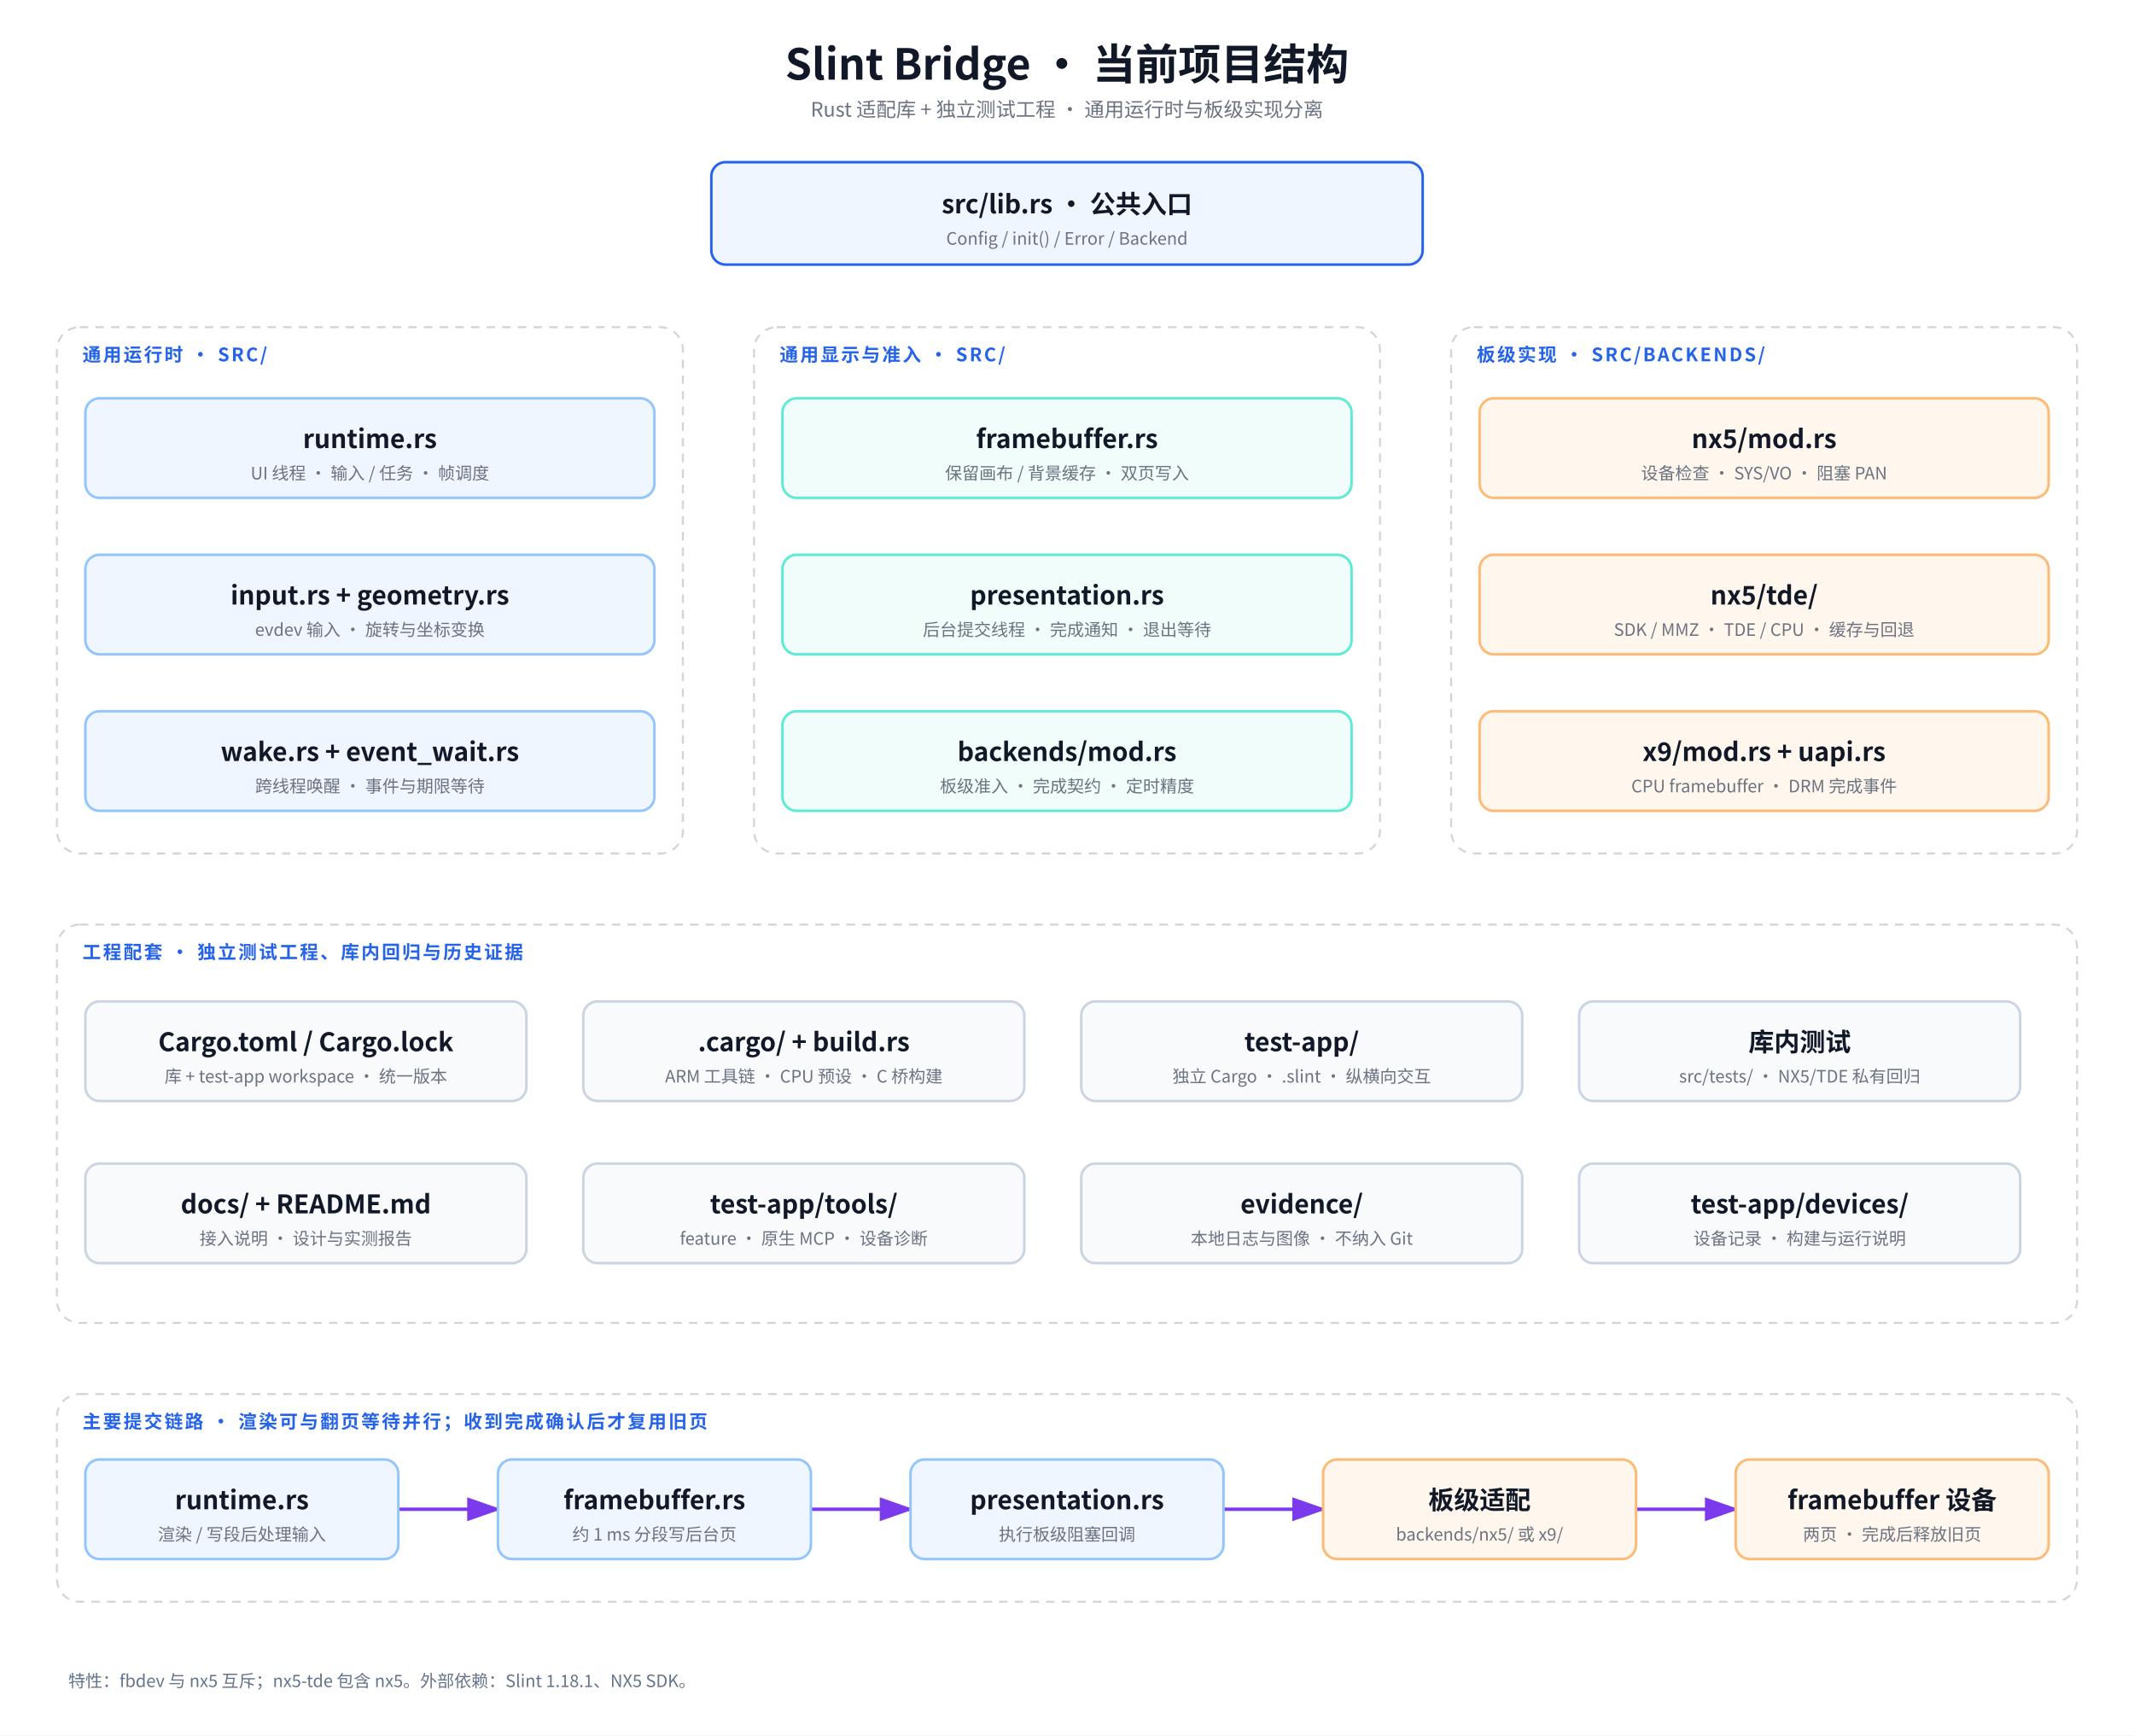
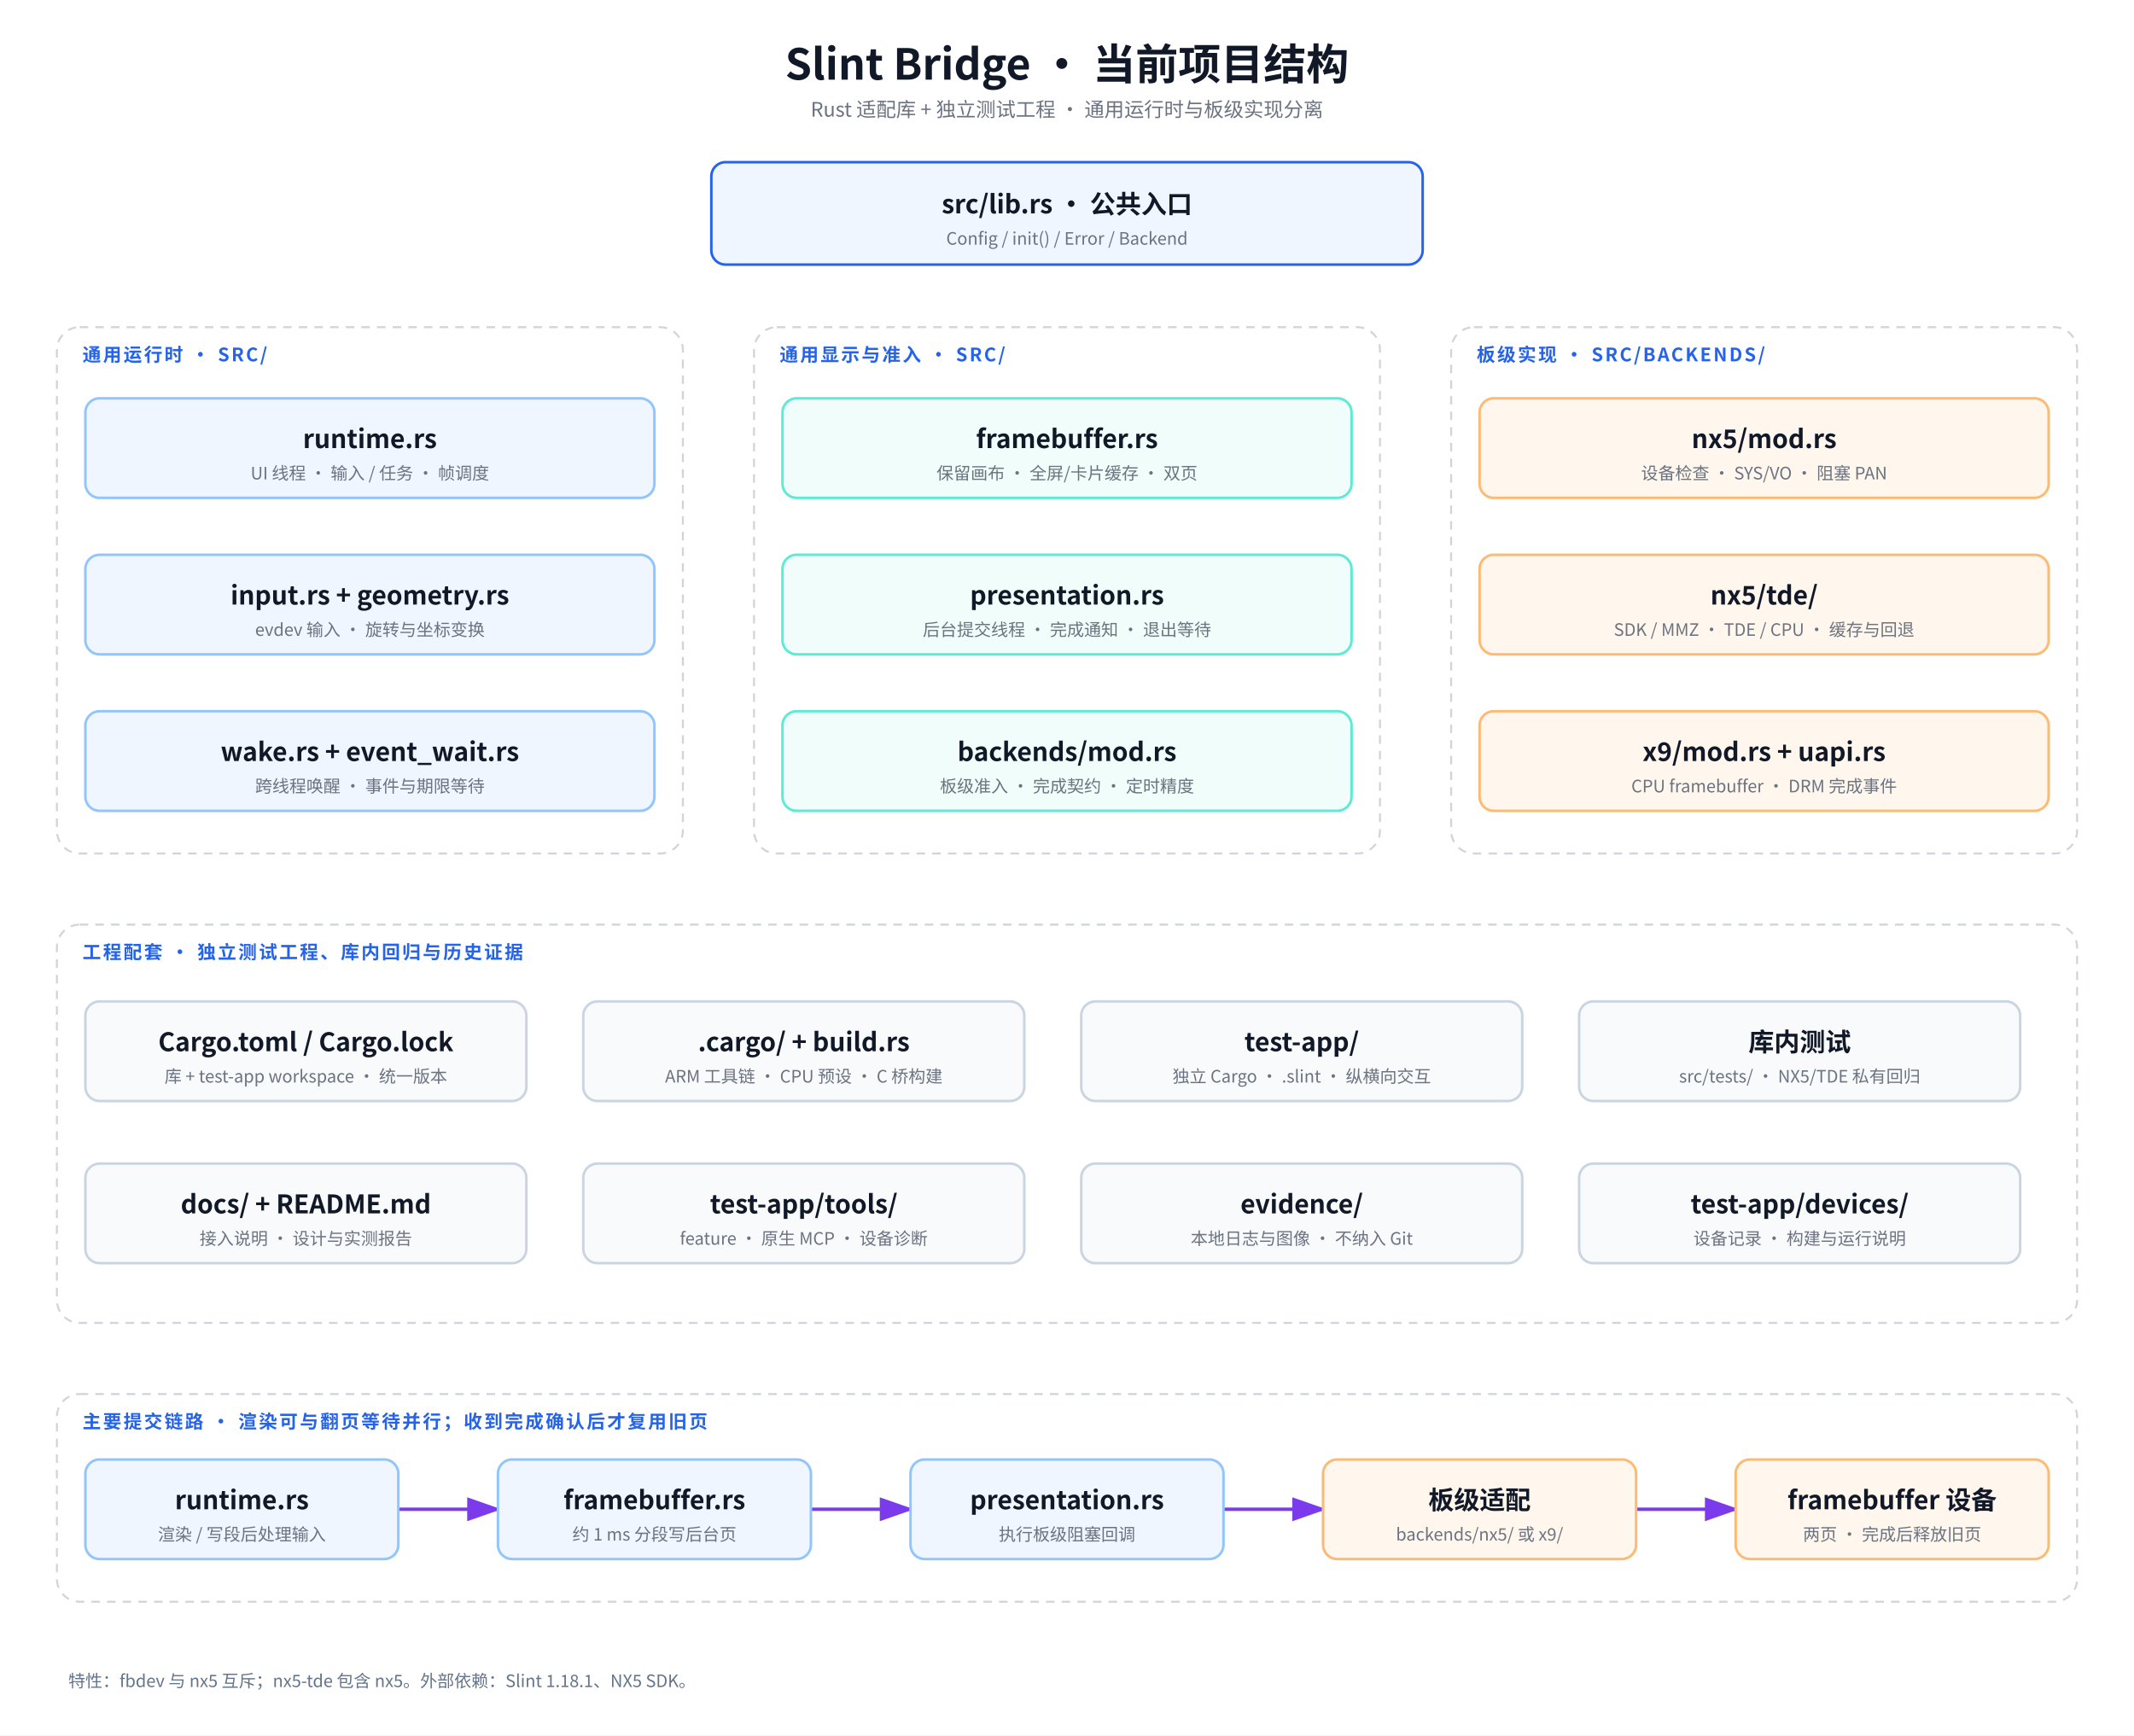
<svg xmlns="http://www.w3.org/2000/svg" viewBox="0 0 1500 1220" width="1500" height="1220" data-generator="fireworks-tech-graph" data-schema-version="1" data-text-metrics="heuristic-v1" data-style-id="1" data-visual-theme="Flat Icon" data-diagram-type="architecture" data-motion-scene="" data-semantic-profile="generic" data-semantic-valid="true" data-quality-profile="showcase" data-max-bends-per-edge="2" data-max-total-bends="8" data-max-route-stretch="1.35" data-max-bridged-crossings="0" data-min-node-gap="40.0" data-min-container-gutter="20.0" data-min-label-clearance="4.0" data-min-segment-length="16.0">
  <defs>
    <marker id="arrowA" markerWidth="10" markerHeight="7" refX="9" refY="3.5" orient="auto">
      <polygon points="0 0, 10 3.5, 0 7" fill="#7c3aed" />
    </marker>
    <marker id="arrowB" markerWidth="10" markerHeight="7" refX="9" refY="3.5" orient="auto">
      <polygon points="0 0, 10 3.5, 0 7" fill="#10b981" />
    </marker>
    <marker id="arrowC" markerWidth="10" markerHeight="7" refX="9" refY="3.5" orient="auto">
      <polygon points="0 0, 10 3.5, 0 7" fill="#2563eb" />
    </marker>
    <marker id="arrowE" markerWidth="10" markerHeight="7" refX="9" refY="3.5" orient="auto">
      <polygon points="0 0, 10 3.5, 0 7" fill="#f97316" />
    </marker>
    <marker id="arrowF" markerWidth="10" markerHeight="7" refX="9" refY="3.5" orient="auto">
      <polygon points="0 0, 10 3.5, 0 7" fill="#7c3aed" />
    </marker>
    <marker id="arrowG" markerWidth="10" markerHeight="7" refX="9" refY="3.5" orient="auto">
      <polygon points="0 0, 10 3.5, 0 7" fill="#ef4444" />
    </marker>
    <marker id="arrowH" markerWidth="10" markerHeight="7" refX="9" refY="3.5" orient="auto">
      <polygon points="0 0, 10 3.5, 0 7" fill="#6b7280" />
    </marker>
    <filter id="shadowSoft" x="-20%" y="-20%" width="140%" height="160%">
      <feDropShadow dx="0" dy="3" stdDeviation="6" flood-color="#0f172a" flood-opacity="0.12" />
    </filter>
    <filter id="shadowGlass" x="-20%" y="-20%" width="140%" height="160%">
      <feDropShadow dx="0" dy="10" stdDeviation="16" flood-color="#020617" flood-opacity="0.28" />
    </filter>
    <style>
    text { font-family: 'Noto Sans CJK SC', 'PingFang SC', 'Microsoft YaHei', sans-serif; }
    .title { font-size: 30px; font-weight: 700; fill: #111827; }
    .subtitle { font-size: 14px; font-weight: 500; fill: #6b7280; }
    .section { font-size: 13px; font-weight: 700; fill: #2563eb; letter-spacing: 1.4px; }
    .section-sub { font-size: 12px; font-weight: 500; fill: #64748b; }
    .node-title { font-weight: 700; fill: #111827; }
    .node-sub { font-weight: 500; fill: #6b7280; }
    .node-type { font-size: 12px; font-weight: 700; fill: #64748b; letter-spacing: 0.08em; }
    .arrow-label { font-size: 12px; font-weight: 600; fill: #6b7280; }
    .legend { font-size: 12px; font-weight: 500; fill: #6b7280; }
    .footnote { font-size: 12px; font-weight: 500; fill: #64748b; }
    .metric-label { font-size: 8.5px; font-weight: 700; fill: #64748b; text-transform: uppercase; }
    .metric-value { font-size: 9.5px; font-weight: 700; fill: #111827; }
    </style>
  </defs>
  <rect data-graph-role="background" width="1500.0" height="1220.0" fill="#ffffff" />
  <text x="750.0" y="56" text-anchor="middle" class="title">Slint Bridge · 当前项目结构</text>
  <text x="750.0" y="82" text-anchor="middle" class="subtitle">Rust 适配库 + 独立测试工程 · 通用运行时与板级实现分离</text>
  <g id="runtime_group" data-graph-role="container" data-container-id="runtime_group" data-semantic-role="boundary" data-graph-bounds="40,230,480,600">
    <rect data-graph-role="container" x="40.0" y="230.0" width="440.0" height="370.0" rx="16.0" fill="none" stroke="#d1d5db" stroke-width="1.4" stroke-dasharray="6 5" />
    <text x="58.0" y="254.0" class="section">通用运行时 · SRC/</text>
    <rect id="runtime_group-header" data-graph-role="reserved" data-reserved-kind="container-header" x="48" y="236" width="142.06" height="30" fill="none" stroke="none" />
  </g>
  <g id="display_group" data-graph-role="container" data-container-id="display_group" data-semantic-role="boundary" data-graph-bounds="530,230,970,600">
    <rect data-graph-role="container" x="530.0" y="230.0" width="440.0" height="370.0" rx="16.0" fill="none" stroke="#d1d5db" stroke-width="1.4" stroke-dasharray="6 5" />
    <text x="548.0" y="254.0" class="section">通用显示与准入 · SRC/</text>
    <rect id="display_group-header" data-graph-role="reserved" data-reserved-kind="container-header" x="538" y="236" width="168.06" height="30" fill="none" stroke="none" />
  </g>
  <g id="nx5_group" data-graph-role="container" data-container-id="nx5_group" data-semantic-role="boundary" data-graph-bounds="1020,230,1460,600">
    <rect data-graph-role="container" x="1020.0" y="230.0" width="440.0" height="370.0" rx="16.0" fill="none" stroke="#d1d5db" stroke-width="1.4" stroke-dasharray="6 5" />
    <text x="1038.0" y="254.0" class="section">板级实现 · SRC/BACKENDS/</text>
    <rect id="nx5_group-header" data-graph-role="reserved" data-reserved-kind="container-header" x="1028" y="236" width="196.92" height="30" fill="none" stroke="none" />
  </g>
  <g id="support" data-graph-role="container" data-container-id="support" data-semantic-role="boundary" data-graph-bounds="40,650,1460,930">
    <rect data-graph-role="container" x="40.0" y="650.0" width="1420.0" height="280.0" rx="16.0" fill="none" stroke="#d1d5db" stroke-width="1.4" stroke-dasharray="6 5" />
    <text x="58.0" y="674.0" class="section">工程配套 · 独立测试工程、库内回归与历史证据</text>
    <rect id="support-header" data-graph-role="reserved" data-reserved-kind="container-header" x="48" y="656" width="306.9" height="30" fill="none" stroke="none" />
  </g>
  <g id="flow" data-graph-role="container" data-container-id="flow" data-semantic-role="boundary" data-graph-bounds="40,980,1460,1126">
    <rect data-graph-role="container" x="40.0" y="980.0" width="1420.0" height="146.0" rx="16.0" fill="none" stroke="#d1d5db" stroke-width="1.4" stroke-dasharray="6 5" />
    <text x="58.0" y="1004.0" class="section">主要提交链路 · 渲染可与翻页等待并行；收到完成确认后才复用旧页</text>
    <rect id="flow-header" data-graph-role="reserved" data-reserved-kind="container-header" x="48" y="986" width="423.9" height="30" fill="none" stroke="none" />
  </g>
  <path id="flow_rt_flow_fb" data-graph-role="edge" data-edge-id="flow_rt_flow_fb" data-source="flow_rt" data-target="flow_fb" data-edge-kind="flow" data-topic-id="" data-flow="control" data-motion-role="" data-motion-stage="" data-motion-order="" data-protocol="" data-via="" data-critical-path-id="" data-critical-hop="" data-critical-hops="" data-critical="false" data-bends="0" data-route-stretch="1.0" data-bridges="" d="M 280,1061 L 350,1061" fill="none" stroke="#7c3aed" stroke-width="2.4" stroke-linecap="round" stroke-linejoin="round" marker-end="url(#arrowA)" />
  <path id="flow_fb_flow_pr" data-graph-role="edge" data-edge-id="flow_fb_flow_pr" data-source="flow_fb" data-target="flow_pr" data-edge-kind="flow" data-topic-id="" data-flow="control" data-motion-role="" data-motion-stage="" data-motion-order="" data-protocol="" data-via="" data-critical-path-id="" data-critical-hop="" data-critical-hops="" data-critical="false" data-bends="0" data-route-stretch="1.0" data-bridges="" d="M 570,1061 L 640,1061" fill="none" stroke="#7c3aed" stroke-width="2.4" stroke-linecap="round" stroke-linejoin="round" marker-end="url(#arrowA)" />
  <path id="flow_pr_flow_nx" data-graph-role="edge" data-edge-id="flow_pr_flow_nx" data-source="flow_pr" data-target="flow_nx" data-edge-kind="flow" data-topic-id="" data-flow="control" data-motion-role="" data-motion-stage="" data-motion-order="" data-protocol="" data-via="" data-critical-path-id="" data-critical-hop="" data-critical-hops="" data-critical="false" data-bends="0" data-route-stretch="1.0" data-bridges="" d="M 860,1061 L 930,1061" fill="none" stroke="#7c3aed" stroke-width="2.4" stroke-linecap="round" stroke-linejoin="round" marker-end="url(#arrowA)" />
  <path id="flow_nx_flow_dev" data-graph-role="edge" data-edge-id="flow_nx_flow_dev" data-source="flow_nx" data-target="flow_dev" data-edge-kind="flow" data-topic-id="" data-flow="control" data-motion-role="" data-motion-stage="" data-motion-order="" data-protocol="" data-via="" data-critical-path-id="" data-critical-hop="" data-critical-hops="" data-critical="false" data-bends="0" data-route-stretch="1.0" data-bridges="" d="M 1150,1061 L 1220,1061" fill="none" stroke="#7c3aed" stroke-width="2.4" stroke-linecap="round" stroke-linejoin="round" marker-end="url(#arrowA)" />
  <g id="node-public" data-graph-role="node" data-node-id="public" data-semantic-role="rect" data-motion-role="" data-motion-stage="" data-motion-order="" data-parent="" data-deployment-id="" data-topic-id="" data-span-id="" data-station-order="" data-status="" data-start-ms="" data-duration-ms="" data-parent-span="" data-graph-bounds="500,114,1000,186">
    <rect x="500.0" y="114.0" width="500.0" height="72.0" rx="10.0" fill="#eff6ff" stroke="#2563eb" stroke-width="1.8" />
    <text data-text-role="title" data-full-text="src/lib.rs · 公共入口" data-text-max-width="476.0" x="750.0" y="150.0" text-anchor="middle" class="node-title" font-size="18">src/lib.rs · 公共入口</text>
    <text data-text-role="subtitle" data-full-text="Config / init() / Error / Backend" data-text-max-width="476.0" x="750.0" y="172.0" text-anchor="middle" class="node-sub" font-size="12">Config / init() / Error / Backend</text>
  </g>
  <g id="node-runtime" data-graph-role="node" data-node-id="runtime" data-semantic-role="rect" data-motion-role="" data-motion-stage="" data-motion-order="" data-parent="" data-deployment-id="" data-topic-id="" data-span-id="" data-station-order="" data-status="" data-start-ms="" data-duration-ms="" data-parent-span="" data-graph-bounds="60,280,460,350">
    <rect x="60.0" y="280.0" width="400.0" height="70.0" rx="10.0" fill="#eff6ff" stroke="#93c5fd" stroke-width="1.8" />
    <text data-text-role="title" data-full-text="runtime.rs" data-text-max-width="376.0" x="260.0" y="315.0" text-anchor="middle" class="node-title" font-size="18">runtime.rs</text>
    <text data-text-role="subtitle" data-full-text="UI 线程 · 输入 / 任务 · 帧调度" data-text-max-width="376.0" x="260.0" y="337.0" text-anchor="middle" class="node-sub" font-size="12">UI 线程 · 输入 / 任务 · 帧调度</text>
  </g>
  <g id="node-input" data-graph-role="node" data-node-id="input" data-semantic-role="rect" data-motion-role="" data-motion-stage="" data-motion-order="" data-parent="" data-deployment-id="" data-topic-id="" data-span-id="" data-station-order="" data-status="" data-start-ms="" data-duration-ms="" data-parent-span="" data-graph-bounds="60,390,460,460">
    <rect x="60.0" y="390.0" width="400.0" height="70.0" rx="10.0" fill="#eff6ff" stroke="#93c5fd" stroke-width="1.8" />
    <text data-text-role="title" data-full-text="input.rs + geometry.rs" data-text-max-width="376.0" x="260.0" y="425.0" text-anchor="middle" class="node-title" font-size="18">input.rs + geometry.rs</text>
    <text data-text-role="subtitle" data-full-text="evdev 输入 · 旋转与坐标变换" data-text-max-width="376.0" x="260.0" y="447.0" text-anchor="middle" class="node-sub" font-size="12">evdev 输入 · 旋转与坐标变换</text>
  </g>
  <g id="node-wake" data-graph-role="node" data-node-id="wake" data-semantic-role="rect" data-motion-role="" data-motion-stage="" data-motion-order="" data-parent="" data-deployment-id="" data-topic-id="" data-span-id="" data-station-order="" data-status="" data-start-ms="" data-duration-ms="" data-parent-span="" data-graph-bounds="60,500,460,570">
    <rect x="60.0" y="500.0" width="400.0" height="70.0" rx="10.0" fill="#eff6ff" stroke="#93c5fd" stroke-width="1.8" />
    <text data-text-role="title" data-full-text="wake.rs + event_wait.rs" data-text-max-width="376.0" x="260.0" y="535.0" text-anchor="middle" class="node-title" font-size="18">wake.rs + event_wait.rs</text>
    <text data-text-role="subtitle" data-full-text="跨线程唤醒 · 事件与期限等待" data-text-max-width="376.0" x="260.0" y="557.0" text-anchor="middle" class="node-sub" font-size="12">跨线程唤醒 · 事件与期限等待</text>
  </g>
  <g id="node-framebuffer" data-graph-role="node" data-node-id="framebuffer" data-semantic-role="rect" data-motion-role="" data-motion-stage="" data-motion-order="" data-parent="" data-deployment-id="" data-topic-id="" data-span-id="" data-station-order="" data-status="" data-start-ms="" data-duration-ms="" data-parent-span="" data-graph-bounds="550,280,950,350">
    <rect x="550.0" y="280.0" width="400.0" height="70.0" rx="10.0" fill="#f0fdfa" stroke="#5eead4" stroke-width="1.8" />
    <text data-text-role="title" data-full-text="framebuffer.rs" data-text-max-width="376.0" x="750.0" y="315.0" text-anchor="middle" class="node-title" font-size="18">framebuffer.rs</text>
-     <text data-text-role="subtitle" data-full-text="保留画布 / 背景缓存 · 双页写入" data-text-max-width="376.0" x="750.0" y="337.0" text-anchor="middle" class="node-sub" font-size="12">保留画布 / 背景缓存 · 双页写入</text>
+     <text data-text-role="subtitle" data-full-text="保留画布 · 全屏/卡片缓存 · 双页" data-text-max-width="376.0" x="750.0" y="337.0" text-anchor="middle" class="node-sub" font-size="12">保留画布 · 全屏/卡片缓存 · 双页</text>
  </g>
  <g id="node-presentation" data-graph-role="node" data-node-id="presentation" data-semantic-role="rect" data-motion-role="" data-motion-stage="" data-motion-order="" data-parent="" data-deployment-id="" data-topic-id="" data-span-id="" data-station-order="" data-status="" data-start-ms="" data-duration-ms="" data-parent-span="" data-graph-bounds="550,390,950,460">
    <rect x="550.0" y="390.0" width="400.0" height="70.0" rx="10.0" fill="#f0fdfa" stroke="#5eead4" stroke-width="1.8" />
    <text data-text-role="title" data-full-text="presentation.rs" data-text-max-width="376.0" x="750.0" y="425.0" text-anchor="middle" class="node-title" font-size="18">presentation.rs</text>
    <text data-text-role="subtitle" data-full-text="后台提交线程 · 完成通知 · 退出等待" data-text-max-width="376.0" x="750.0" y="447.0" text-anchor="middle" class="node-sub" font-size="12">后台提交线程 · 完成通知 · 退出等待</text>
  </g>
  <g id="node-admission" data-graph-role="node" data-node-id="admission" data-semantic-role="rect" data-motion-role="" data-motion-stage="" data-motion-order="" data-parent="" data-deployment-id="" data-topic-id="" data-span-id="" data-station-order="" data-status="" data-start-ms="" data-duration-ms="" data-parent-span="" data-graph-bounds="550,500,950,570">
    <rect x="550.0" y="500.0" width="400.0" height="70.0" rx="10.0" fill="#f0fdfa" stroke="#5eead4" stroke-width="1.8" />
    <text data-text-role="title" data-full-text="backends/mod.rs" data-text-max-width="376.0" x="750.0" y="535.0" text-anchor="middle" class="node-title" font-size="18">backends/mod.rs</text>
    <text data-text-role="subtitle" data-full-text="板级准入 · 完成契约 · 定时精度" data-text-max-width="376.0" x="750.0" y="557.0" text-anchor="middle" class="node-sub" font-size="12">板级准入 · 完成契约 · 定时精度</text>
  </g>
  <g id="node-nx5" data-graph-role="node" data-node-id="nx5" data-semantic-role="rect" data-motion-role="" data-motion-stage="" data-motion-order="" data-parent="" data-deployment-id="" data-topic-id="" data-span-id="" data-station-order="" data-status="" data-start-ms="" data-duration-ms="" data-parent-span="" data-graph-bounds="1040,280,1440,350">
    <rect x="1040.0" y="280.0" width="400.0" height="70.0" rx="10.0" fill="#fff7ed" stroke="#fdba74" stroke-width="1.8" />
    <text data-text-role="title" data-full-text="nx5/mod.rs" data-text-max-width="376.0" x="1240.0" y="315.0" text-anchor="middle" class="node-title" font-size="18">nx5/mod.rs</text>
    <text data-text-role="subtitle" data-full-text="设备检查 · SYS/VO · 阻塞 PAN" data-text-max-width="376.0" x="1240.0" y="337.0" text-anchor="middle" class="node-sub" font-size="12">设备检查 · SYS/VO · 阻塞 PAN</text>
  </g>
  <g id="node-tde" data-graph-role="node" data-node-id="tde" data-semantic-role="rect" data-motion-role="" data-motion-stage="" data-motion-order="" data-parent="" data-deployment-id="" data-topic-id="" data-span-id="" data-station-order="" data-status="" data-start-ms="" data-duration-ms="" data-parent-span="" data-graph-bounds="1040,390,1440,460">
    <rect x="1040.0" y="390.0" width="400.0" height="70.0" rx="10.0" fill="#fff7ed" stroke="#fdba74" stroke-width="1.8" />
    <text data-text-role="title" data-full-text="nx5/tde/" data-text-max-width="376.0" x="1240.0" y="425.0" text-anchor="middle" class="node-title" font-size="18">nx5/tde/</text>
    <text data-text-role="subtitle" data-full-text="SDK / MMZ · TDE / CPU · 缓存与回退" data-text-max-width="376.0" x="1240.0" y="447.0" text-anchor="middle" class="node-sub" font-size="12">SDK / MMZ · TDE / CPU · 缓存与回退</text>
  </g>
  <g id="node-native" data-graph-role="node" data-node-id="native" data-semantic-role="rect" data-motion-role="" data-motion-stage="" data-motion-order="" data-parent="" data-deployment-id="" data-topic-id="" data-span-id="" data-station-order="" data-status="" data-start-ms="" data-duration-ms="" data-parent-span="" data-graph-bounds="1040,500,1440,570">
    <rect x="1040.0" y="500.0" width="400.0" height="70.0" rx="10.0" fill="#fff7ed" stroke="#fdba74" stroke-width="1.8" />
    <text data-text-role="title" data-full-text="x9/mod.rs + uapi.rs" data-text-max-width="376.0" x="1240.0" y="535.0" text-anchor="middle" class="node-title" font-size="18">x9/mod.rs + uapi.rs</text>
    <text data-text-role="subtitle" data-full-text="CPU framebuffer · DRM 完成事件" data-text-max-width="376.0" x="1240.0" y="557.0" text-anchor="middle" class="node-sub" font-size="12">CPU framebuffer · DRM 完成事件</text>
  </g>
  <g id="node-cargo" data-graph-role="node" data-node-id="cargo" data-semantic-role="rect" data-motion-role="" data-motion-stage="" data-motion-order="" data-parent="" data-deployment-id="" data-topic-id="" data-span-id="" data-station-order="" data-status="" data-start-ms="" data-duration-ms="" data-parent-span="" data-graph-bounds="60,704,370,774">
    <rect x="60.0" y="704.0" width="310.0" height="70.0" rx="10.0" fill="#f8fafc" stroke="#cbd5e1" stroke-width="1.8" />
    <text data-text-role="title" data-full-text="Cargo.toml / Cargo.lock" data-text-max-width="286.0" x="215.0" y="739.0" text-anchor="middle" class="node-title" font-size="18">Cargo.toml / Cargo.lock</text>
    <text data-text-role="subtitle" data-full-text="库 + test-app workspace · 统一版本" data-text-max-width="286.0" x="215.0" y="761.0" text-anchor="middle" class="node-sub" font-size="12">库 + test-app workspace · 统一版本</text>
  </g>
  <g id="node-build" data-graph-role="node" data-node-id="build" data-semantic-role="rect" data-motion-role="" data-motion-stage="" data-motion-order="" data-parent="" data-deployment-id="" data-topic-id="" data-span-id="" data-station-order="" data-status="" data-start-ms="" data-duration-ms="" data-parent-span="" data-graph-bounds="410,704,720,774">
    <rect x="410.0" y="704.0" width="310.0" height="70.0" rx="10.0" fill="#f8fafc" stroke="#cbd5e1" stroke-width="1.8" />
    <text data-text-role="title" data-full-text=".cargo/ + build.rs" data-text-max-width="286.0" x="565.0" y="739.0" text-anchor="middle" class="node-title" font-size="18">.cargo/ + build.rs</text>
    <text data-text-role="subtitle" data-full-text="ARM 工具链 · CPU 预设 · C 桥构建" data-text-max-width="286.0" x="565.0" y="761.0" text-anchor="middle" class="node-sub" font-size="12">ARM 工具链 · CPU 预设 · C 桥构建</text>
  </g>
  <g id="node-examples" data-graph-role="node" data-node-id="examples" data-semantic-role="rect" data-motion-role="" data-motion-stage="" data-motion-order="" data-parent="" data-deployment-id="" data-topic-id="" data-span-id="" data-station-order="" data-status="" data-start-ms="" data-duration-ms="" data-parent-span="" data-graph-bounds="760,704,1070,774">
    <rect x="760.0" y="704.0" width="310.0" height="70.0" rx="10.0" fill="#f8fafc" stroke="#cbd5e1" stroke-width="1.8" />
    <text data-text-role="title" data-full-text="test-app/" data-text-max-width="286.0" x="915.0" y="739.0" text-anchor="middle" class="node-title" font-size="18">test-app/</text>
    <text data-text-role="subtitle" data-full-text="独立 Cargo · .slint · 纵横向交互" data-text-max-width="286.0" x="915.0" y="761.0" text-anchor="middle" class="node-sub" font-size="12">独立 Cargo · .slint · 纵横向交互</text>
  </g>
  <g id="node-tests" data-graph-role="node" data-node-id="tests" data-semantic-role="rect" data-motion-role="" data-motion-stage="" data-motion-order="" data-parent="" data-deployment-id="" data-topic-id="" data-span-id="" data-station-order="" data-status="" data-start-ms="" data-duration-ms="" data-parent-span="" data-graph-bounds="1110,704,1420,774">
    <rect x="1110.0" y="704.0" width="310.0" height="70.0" rx="10.0" fill="#f8fafc" stroke="#cbd5e1" stroke-width="1.8" />
    <text data-text-role="title" data-full-text="库内测试" data-text-max-width="286.0" x="1265.0" y="739.0" text-anchor="middle" class="node-title" font-size="18">库内测试</text>
    <text data-text-role="subtitle" data-full-text="src/tests/ · NX5/TDE 私有回归" data-text-max-width="286.0" x="1265.0" y="761.0" text-anchor="middle" class="node-sub" font-size="12">src/tests/ · NX5/TDE 私有回归</text>
  </g>
  <g id="node-docs" data-graph-role="node" data-node-id="docs" data-semantic-role="rect" data-motion-role="" data-motion-stage="" data-motion-order="" data-parent="" data-deployment-id="" data-topic-id="" data-span-id="" data-station-order="" data-status="" data-start-ms="" data-duration-ms="" data-parent-span="" data-graph-bounds="60,818,370,888">
    <rect x="60.0" y="818.0" width="310.0" height="70.0" rx="10.0" fill="#f8fafc" stroke="#cbd5e1" stroke-width="1.8" />
    <text data-text-role="title" data-full-text="docs/ + README.md" data-text-max-width="286.0" x="215.0" y="853.0" text-anchor="middle" class="node-title" font-size="18">docs/ + README.md</text>
    <text data-text-role="subtitle" data-full-text="接入说明 · 设计与实测报告" data-text-max-width="286.0" x="215.0" y="875.0" text-anchor="middle" class="node-sub" font-size="12">接入说明 · 设计与实测报告</text>
  </g>
  <g id="node-tools" data-graph-role="node" data-node-id="tools" data-semantic-role="rect" data-motion-role="" data-motion-stage="" data-motion-order="" data-parent="" data-deployment-id="" data-topic-id="" data-span-id="" data-station-order="" data-status="" data-start-ms="" data-duration-ms="" data-parent-span="" data-graph-bounds="410,818,720,888">
    <rect x="410.0" y="818.0" width="310.0" height="70.0" rx="10.0" fill="#f8fafc" stroke="#cbd5e1" stroke-width="1.8" />
    <text data-text-role="title" data-full-text="test-app/tools/" data-text-max-width="286.0" x="565.0" y="853.0" text-anchor="middle" class="node-title" font-size="18">test-app/tools/</text>
    <text data-text-role="subtitle" data-full-text="feature · 原生 MCP · 设备诊断" data-text-max-width="286.0" x="565.0" y="875.0" text-anchor="middle" class="node-sub" font-size="12">feature · 原生 MCP · 设备诊断</text>
  </g>
  <g id="node-evidence" data-graph-role="node" data-node-id="evidence" data-semantic-role="rect" data-motion-role="" data-motion-stage="" data-motion-order="" data-parent="" data-deployment-id="" data-topic-id="" data-span-id="" data-station-order="" data-status="" data-start-ms="" data-duration-ms="" data-parent-span="" data-graph-bounds="760,818,1070,888">
    <rect x="760.0" y="818.0" width="310.0" height="70.0" rx="10.0" fill="#f8fafc" stroke="#cbd5e1" stroke-width="1.8" />
    <text data-text-role="title" data-full-text="evidence/" data-text-max-width="286.0" x="915.0" y="853.0" text-anchor="middle" class="node-title" font-size="18">evidence/</text>
    <text data-text-role="subtitle" data-full-text="本地日志与图像 · 不纳入 Git" data-text-max-width="286.0" x="915.0" y="875.0" text-anchor="middle" class="node-sub" font-size="12">本地日志与图像 · 不纳入 Git</text>
  </g>
  <g id="node-environment" data-graph-role="node" data-node-id="environment" data-semantic-role="rect" data-motion-role="" data-motion-stage="" data-motion-order="" data-parent="" data-deployment-id="" data-topic-id="" data-span-id="" data-station-order="" data-status="" data-start-ms="" data-duration-ms="" data-parent-span="" data-graph-bounds="1110,818,1420,888">
    <rect x="1110.0" y="818.0" width="310.0" height="70.0" rx="10.0" fill="#f8fafc" stroke="#cbd5e1" stroke-width="1.8" />
    <text data-text-role="title" data-full-text="test-app/devices/" data-text-max-width="286.0" x="1265.0" y="853.0" text-anchor="middle" class="node-title" font-size="18">test-app/devices/</text>
    <text data-text-role="subtitle" data-full-text="设备记录 · 构建与运行说明" data-text-max-width="286.0" x="1265.0" y="875.0" text-anchor="middle" class="node-sub" font-size="12">设备记录 · 构建与运行说明</text>
  </g>
  <g id="node-flow_rt" data-graph-role="node" data-node-id="flow_rt" data-semantic-role="rect" data-motion-role="" data-motion-stage="" data-motion-order="" data-parent="" data-deployment-id="" data-topic-id="" data-span-id="" data-station-order="" data-status="" data-start-ms="" data-duration-ms="" data-parent-span="" data-graph-bounds="60,1026,280,1096">
    <rect x="60.0" y="1026.0" width="220.0" height="70.0" rx="10.0" fill="#eff6ff" stroke="#93c5fd" stroke-width="1.8" />
    <text data-text-role="title" data-full-text="runtime.rs" data-text-max-width="196.0" x="170.0" y="1061.0" text-anchor="middle" class="node-title" font-size="18">runtime.rs</text>
    <text data-text-role="subtitle" data-full-text="渲染 / 写段后处理输入" data-text-max-width="196.0" x="170.0" y="1083.0" text-anchor="middle" class="node-sub" font-size="12">渲染 / 写段后处理输入</text>
  </g>
  <g id="node-flow_fb" data-graph-role="node" data-node-id="flow_fb" data-semantic-role="rect" data-motion-role="" data-motion-stage="" data-motion-order="" data-parent="" data-deployment-id="" data-topic-id="" data-span-id="" data-station-order="" data-status="" data-start-ms="" data-duration-ms="" data-parent-span="" data-graph-bounds="350,1026,570,1096">
    <rect x="350.0" y="1026.0" width="220.0" height="70.0" rx="10.0" fill="#eff6ff" stroke="#93c5fd" stroke-width="1.8" />
    <text data-text-role="title" data-full-text="framebuffer.rs" data-text-max-width="196.0" x="460.0" y="1061.0" text-anchor="middle" class="node-title" font-size="18">framebuffer.rs</text>
    <text data-text-role="subtitle" data-full-text="约 1 ms 分段写后台页" data-text-max-width="196.0" x="460.0" y="1083.0" text-anchor="middle" class="node-sub" font-size="12">约 1 ms 分段写后台页</text>
  </g>
  <g id="node-flow_pr" data-graph-role="node" data-node-id="flow_pr" data-semantic-role="rect" data-motion-role="" data-motion-stage="" data-motion-order="" data-parent="" data-deployment-id="" data-topic-id="" data-span-id="" data-station-order="" data-status="" data-start-ms="" data-duration-ms="" data-parent-span="" data-graph-bounds="640,1026,860,1096">
    <rect x="640.0" y="1026.0" width="220.0" height="70.0" rx="10.0" fill="#eff6ff" stroke="#93c5fd" stroke-width="1.8" />
    <text data-text-role="title" data-full-text="presentation.rs" data-text-max-width="196.0" x="750.0" y="1061.0" text-anchor="middle" class="node-title" font-size="18">presentation.rs</text>
    <text data-text-role="subtitle" data-full-text="执行板级阻塞回调" data-text-max-width="196.0" x="750.0" y="1083.0" text-anchor="middle" class="node-sub" font-size="12">执行板级阻塞回调</text>
  </g>
  <g id="node-flow_nx" data-graph-role="node" data-node-id="flow_nx" data-semantic-role="rect" data-motion-role="" data-motion-stage="" data-motion-order="" data-parent="" data-deployment-id="" data-topic-id="" data-span-id="" data-station-order="" data-status="" data-start-ms="" data-duration-ms="" data-parent-span="" data-graph-bounds="930,1026,1150,1096">
    <rect x="930.0" y="1026.0" width="220.0" height="70.0" rx="10.0" fill="#fff7ed" stroke="#fdba74" stroke-width="1.8" />
    <text data-text-role="title" data-full-text="板级适配" data-text-max-width="196.0" x="1040.0" y="1061.0" text-anchor="middle" class="node-title" font-size="18">板级适配</text>
    <text data-text-role="subtitle" data-full-text="backends/nx5/ 或 x9/" data-text-max-width="196.0" x="1040.0" y="1083.0" text-anchor="middle" class="node-sub" font-size="12">backends/nx5/ 或 x9/</text>
  </g>
  <g id="node-flow_dev" data-graph-role="node" data-node-id="flow_dev" data-semantic-role="rect" data-motion-role="" data-motion-stage="" data-motion-order="" data-parent="" data-deployment-id="" data-topic-id="" data-span-id="" data-station-order="" data-status="" data-start-ms="" data-duration-ms="" data-parent-span="" data-graph-bounds="1220,1026,1440,1096">
    <rect x="1220.0" y="1026.0" width="220.0" height="70.0" rx="10.0" fill="#fff7ed" stroke="#fdba74" stroke-width="1.8" />
    <text data-text-role="title" data-full-text="framebuffer 设备" data-text-max-width="196.0" x="1330.0" y="1061.0" text-anchor="middle" class="node-title" font-size="18">framebuffer 设备</text>
    <text data-text-role="subtitle" data-full-text="两页 · 完成后释放旧页" data-text-max-width="196.0" x="1330.0" y="1083.0" text-anchor="middle" class="node-sub" font-size="12">两页 · 完成后释放旧页</text>
  </g>
  <g id="footer" data-graph-role="reserved" data-graph-bounds="48,1174,461,1190">
    <text x="48.0" y="1186.0" class="footnote">特性：fbdev 与 nx5 互斥；nx5-tde 包含 nx5。外部依赖：Slint 1.18.1、NX5 SDK。</text>
  </g>
</svg>
